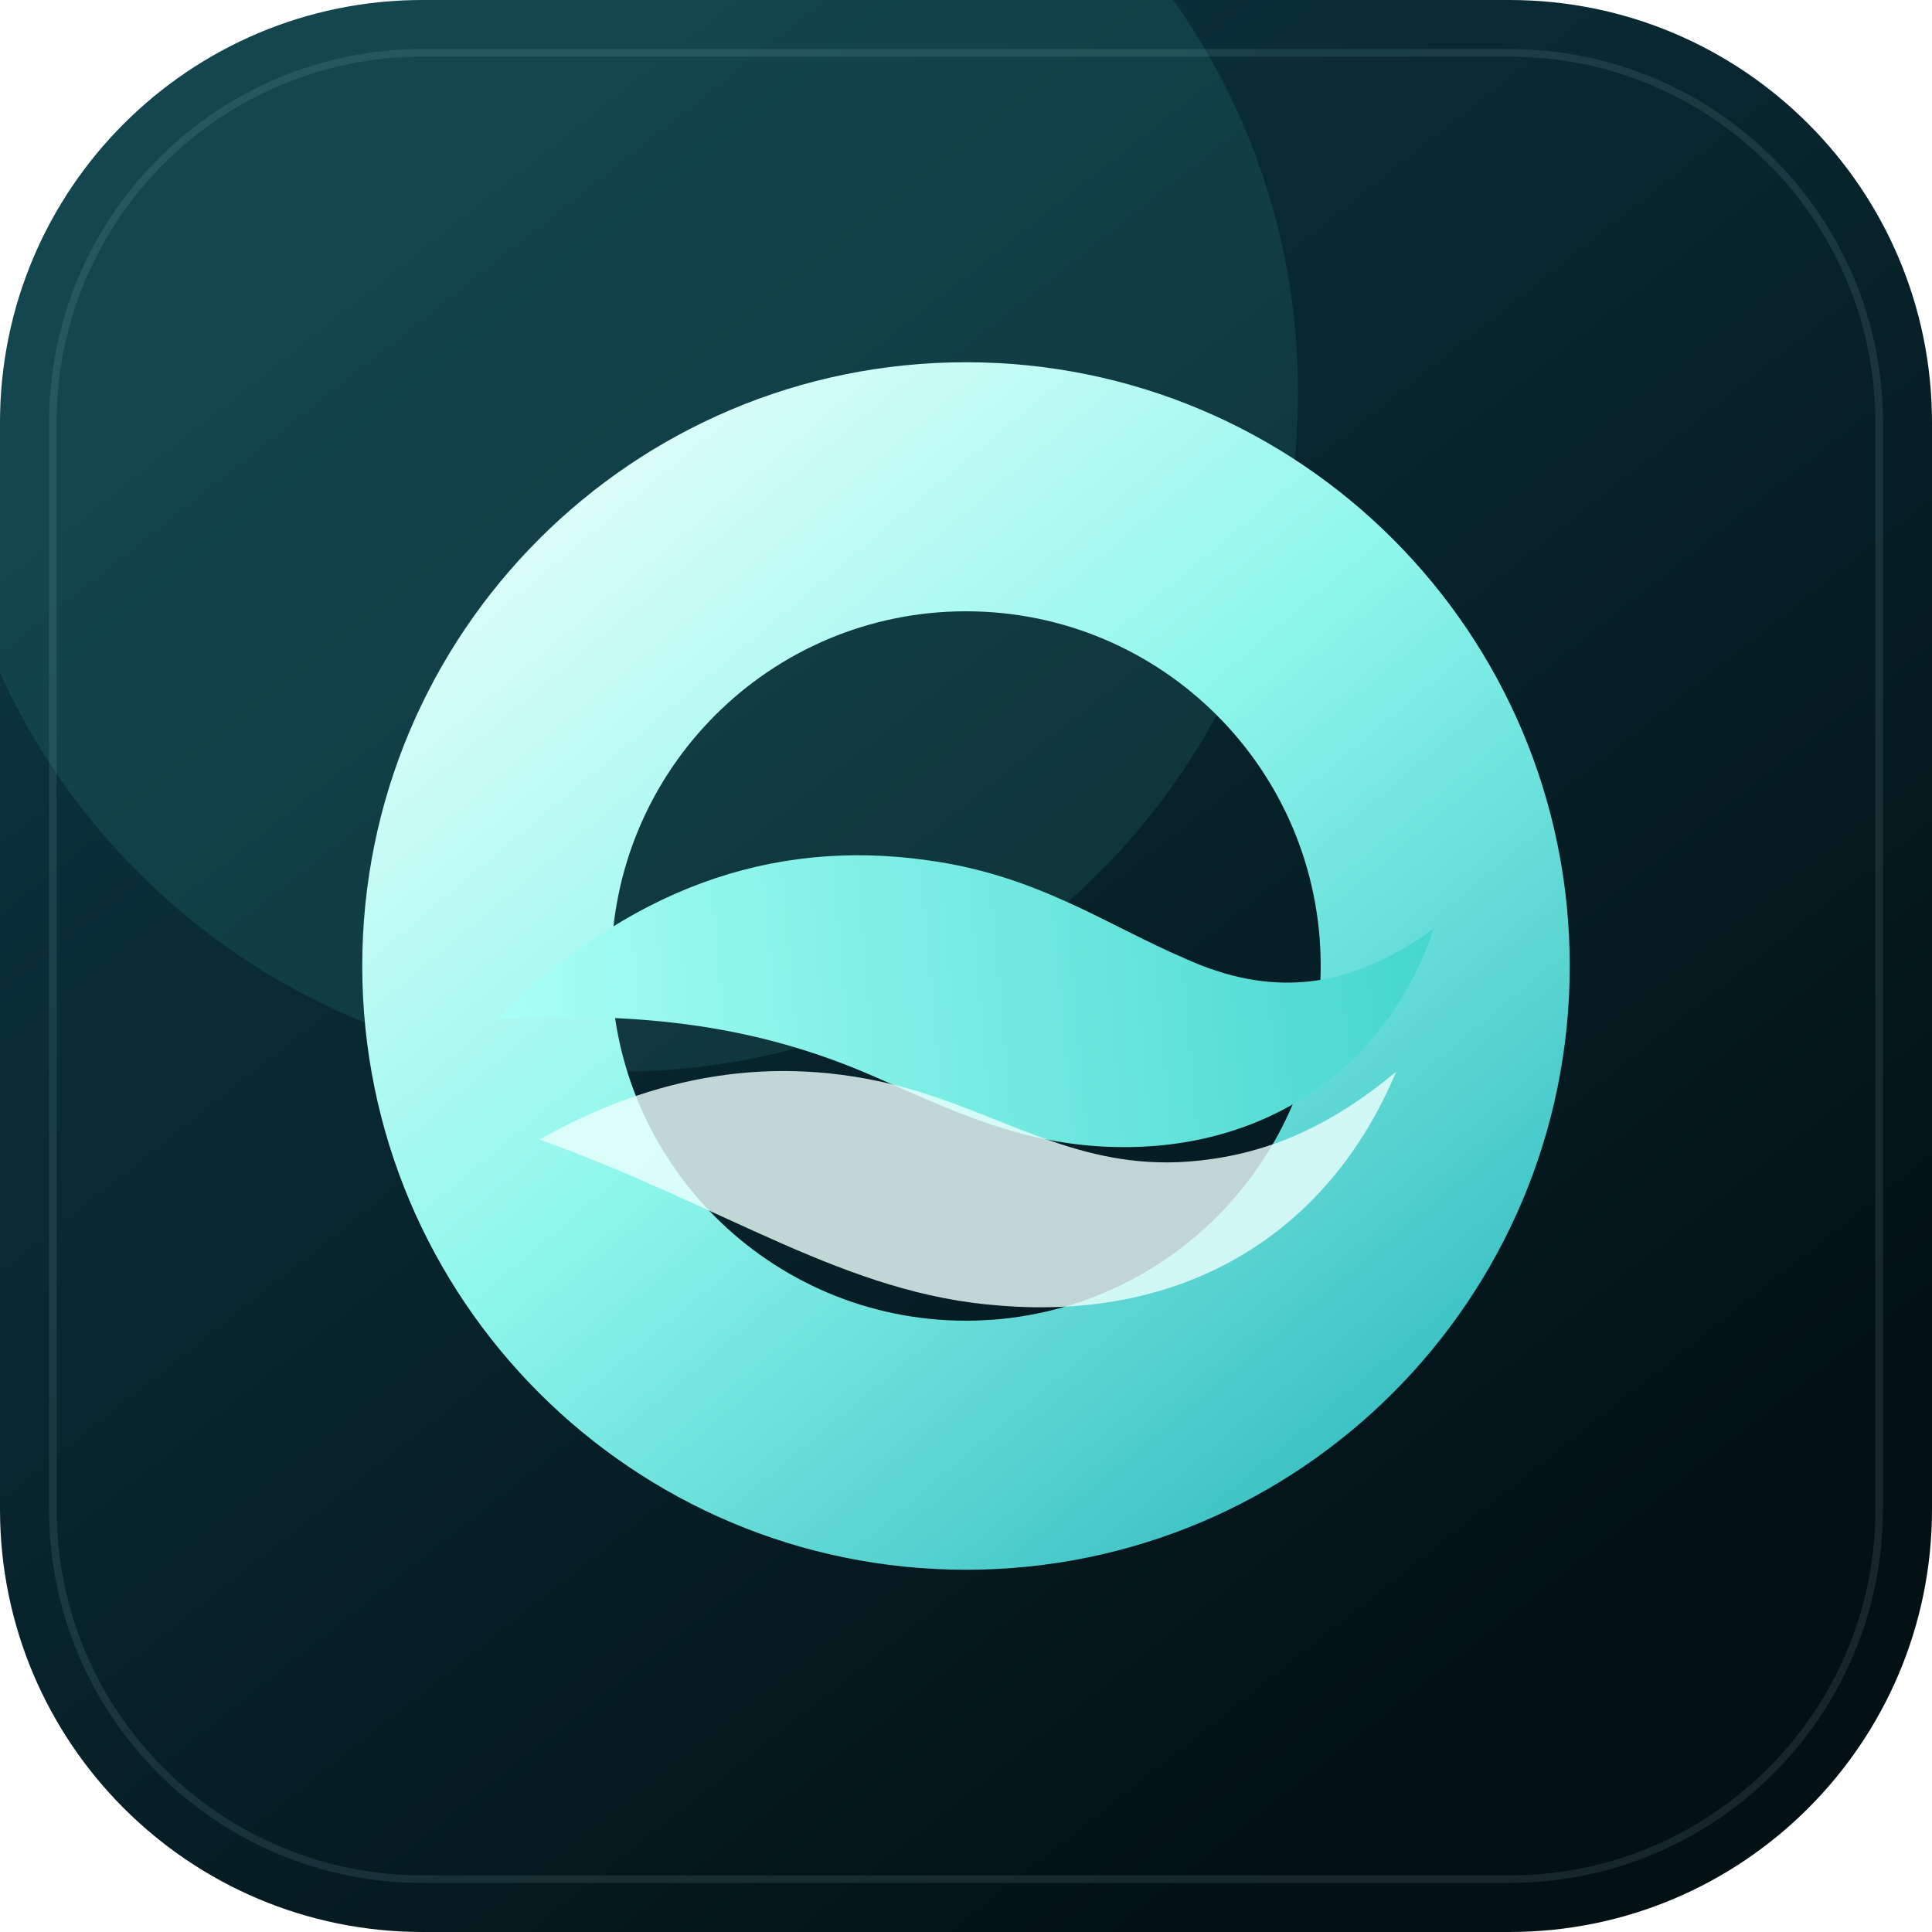
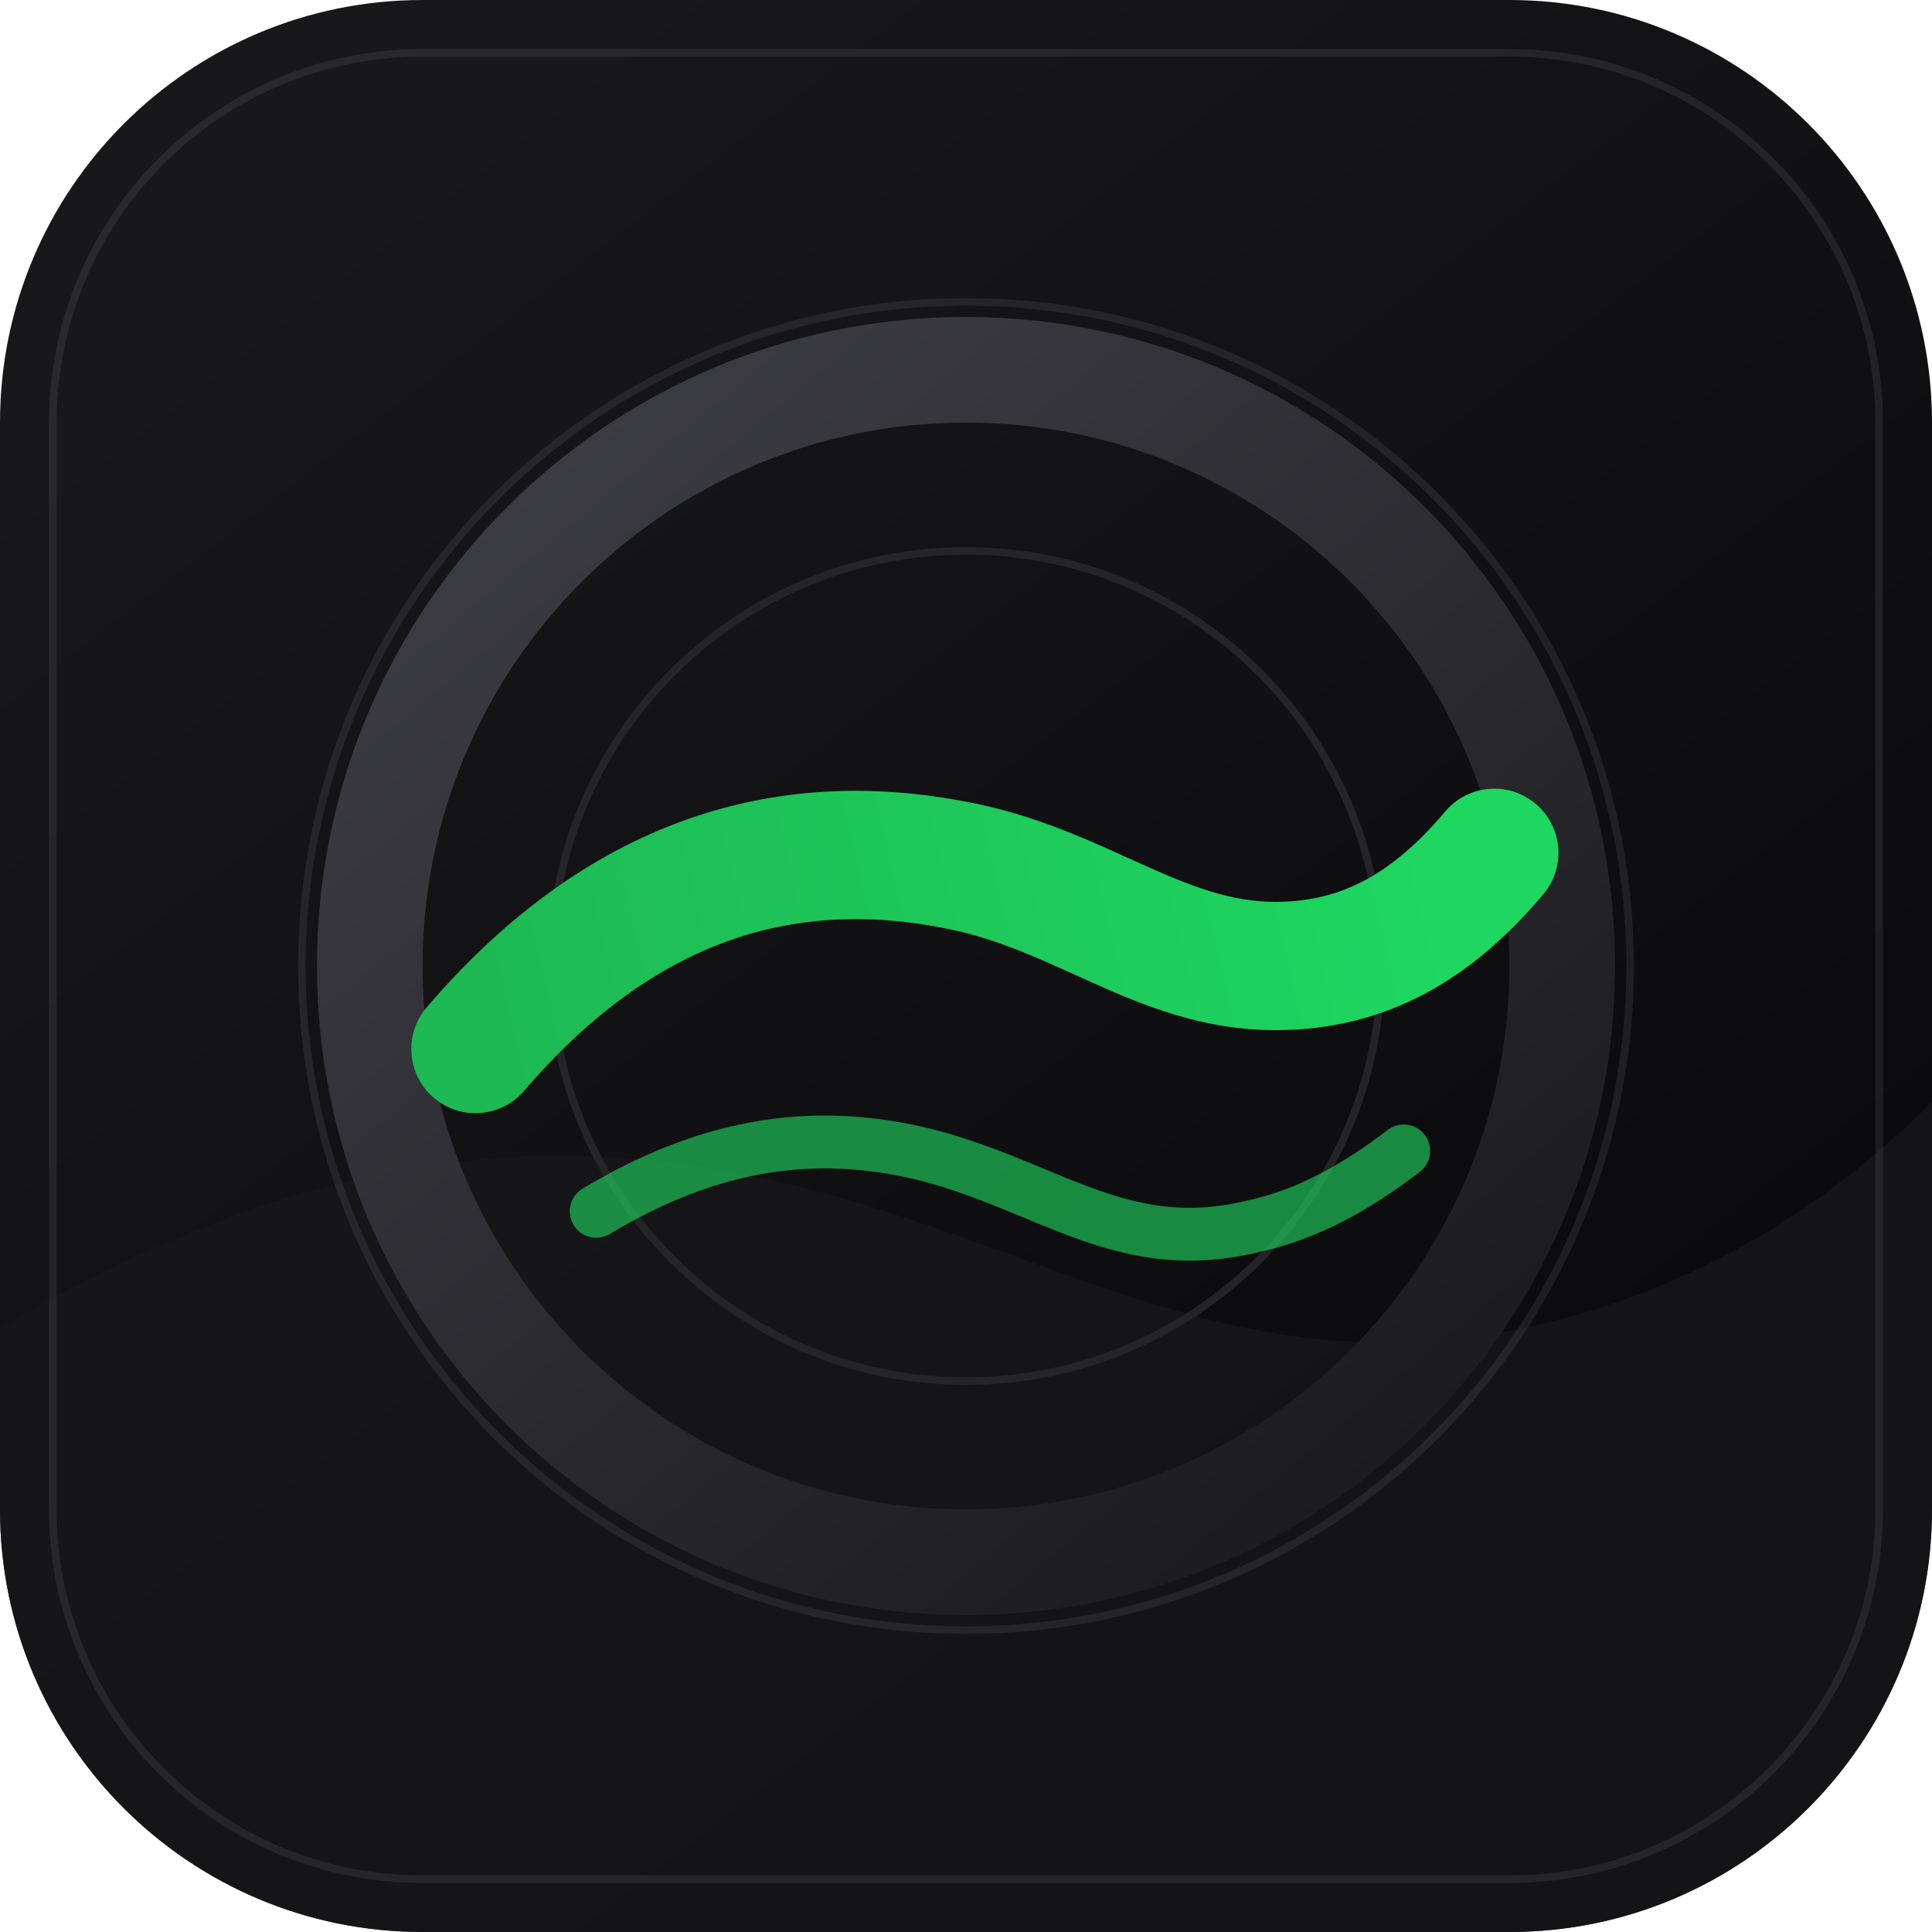
<svg xmlns="http://www.w3.org/2000/svg" viewBox="0 0 512 512" role="img" aria-labelledby="title desc">
  <defs>
-     <linearGradient id="bg" x1="104" y1="64" x2="408" y2="448" gradientUnits="userSpaceOnUse">
-       <stop offset="0" stop-color="#0b3440" />
-       <stop offset="1" stop-color="#031014" />
-     </linearGradient>
-     <linearGradient id="ring" x1="132" y1="112" x2="380" y2="408" gradientUnits="userSpaceOnUse">
-       <stop offset="0" stop-color="#eafffb" />
-       <stop offset="0.45" stop-color="#8ff7ed" />
-       <stop offset="1" stop-color="#2eb8bd" />
-     </linearGradient>
-     <linearGradient id="wave" x1="136" y1="266" x2="376" y2="244" gradientUnits="userSpaceOnUse">
-       <stop offset="0" stop-color="#a7fff6" />
-       <stop offset="1" stop-color="#46d7cf" />
-     </linearGradient>
-     <clipPath id="rounded">
+     <clipPath id="app-mask">
      <rect width="512" height="512" rx="112" />
    </clipPath>
+     <linearGradient id="surface" x1="96" y1="48" x2="416" y2="464" gradientUnits="userSpaceOnUse">
+       <stop offset="0" stop-color="#18181B" />
+       <stop offset="1" stop-color="#09090B" />
+     </linearGradient>
+     <linearGradient id="edge" x1="116" y1="88" x2="396" y2="424" gradientUnits="userSpaceOnUse">
+       <stop offset="0" stop-color="#3F3F46" />
+       <stop offset="1" stop-color="#18181B" />
+     </linearGradient>
+     <linearGradient id="primary" x1="128" y1="286" x2="384" y2="226" gradientUnits="userSpaceOnUse">
+       <stop offset="0" stop-color="#1DB954" />
+       <stop offset="1" stop-color="#1ED760" />
+     </linearGradient>
  </defs>
-   <g clip-path="url(#rounded)">
-     <rect width="512" height="512" fill="url(#bg)" />
-     <circle cx="164" cy="104" r="180" fill="#5eead4" opacity="0.1" />
+   <g clip-path="url(#app-mask)">
+     <rect width="512" height="512" fill="url(#surface)" />
+     <path d="M0 352c68-40 130-54 196-41 82 16 132 62 220 38 36-10 68-29 96-57v220H0Z" fill="#18181B" opacity="0.72" />
  </g>
-   <path d="M256 96c-88.37 0-160 71.63-160 160s71.63 160 160 160 160-71.63 160-160S344.37 96 256 96Zm0 66c51.91 0 94 42.09 94 94s-42.09 94-94 94-94-42.09-94-94 42.09-94 94-94Z" fill="url(#ring)" fill-rule="evenodd" />
-   <path d="M132 270c34-34 72-48 114-42 29 4 47 17 68 26 22 10 43 9 66-8-12 36-43 58-82 58-27 0-46-10-67-19-30-13-60-17-99-15Z" fill="url(#wave)" />
-   <path d="M143 302c30-17 62-23 96-14 26 7 45 21 73 20 22-1 40-9 58-24-18 43-56 66-105 62-41-3-72-26-122-44Z" fill="#eafffb" opacity="0.82" />
-   <rect x="14" y="14" width="484" height="484" rx="98" fill="none" stroke="#c4f4f8" stroke-opacity="0.1" stroke-width="2" />
+   <circle cx="256" cy="256" r="158" fill="none" stroke="url(#edge)" stroke-width="28" />
+   <circle cx="256" cy="256" r="110" fill="none" stroke="#27272A" stroke-width="2" opacity="0.9" />
+   <path d="M126 278c36-42 78-58 126-49 34 6 55 27 86 27 24 0 42-11 58-30" fill="none" stroke="url(#primary)" stroke-width="34" stroke-linecap="round" stroke-linejoin="round" />
+   <path d="M158 321c30-18 59-23 91-14 31 9 50 26 83 18 14-3 27-10 40-20" fill="none" stroke="#1ED760" stroke-width="14" stroke-linecap="round" stroke-linejoin="round" opacity="0.62" />
+   <circle cx="256" cy="256" r="176" fill="none" stroke="#F4F4F5" stroke-opacity="0.08" stroke-width="2" />
+   <rect x="14" y="14" width="484" height="484" rx="98" fill="none" stroke="#F4F4F5" stroke-opacity="0.08" stroke-width="2" />
</svg>
